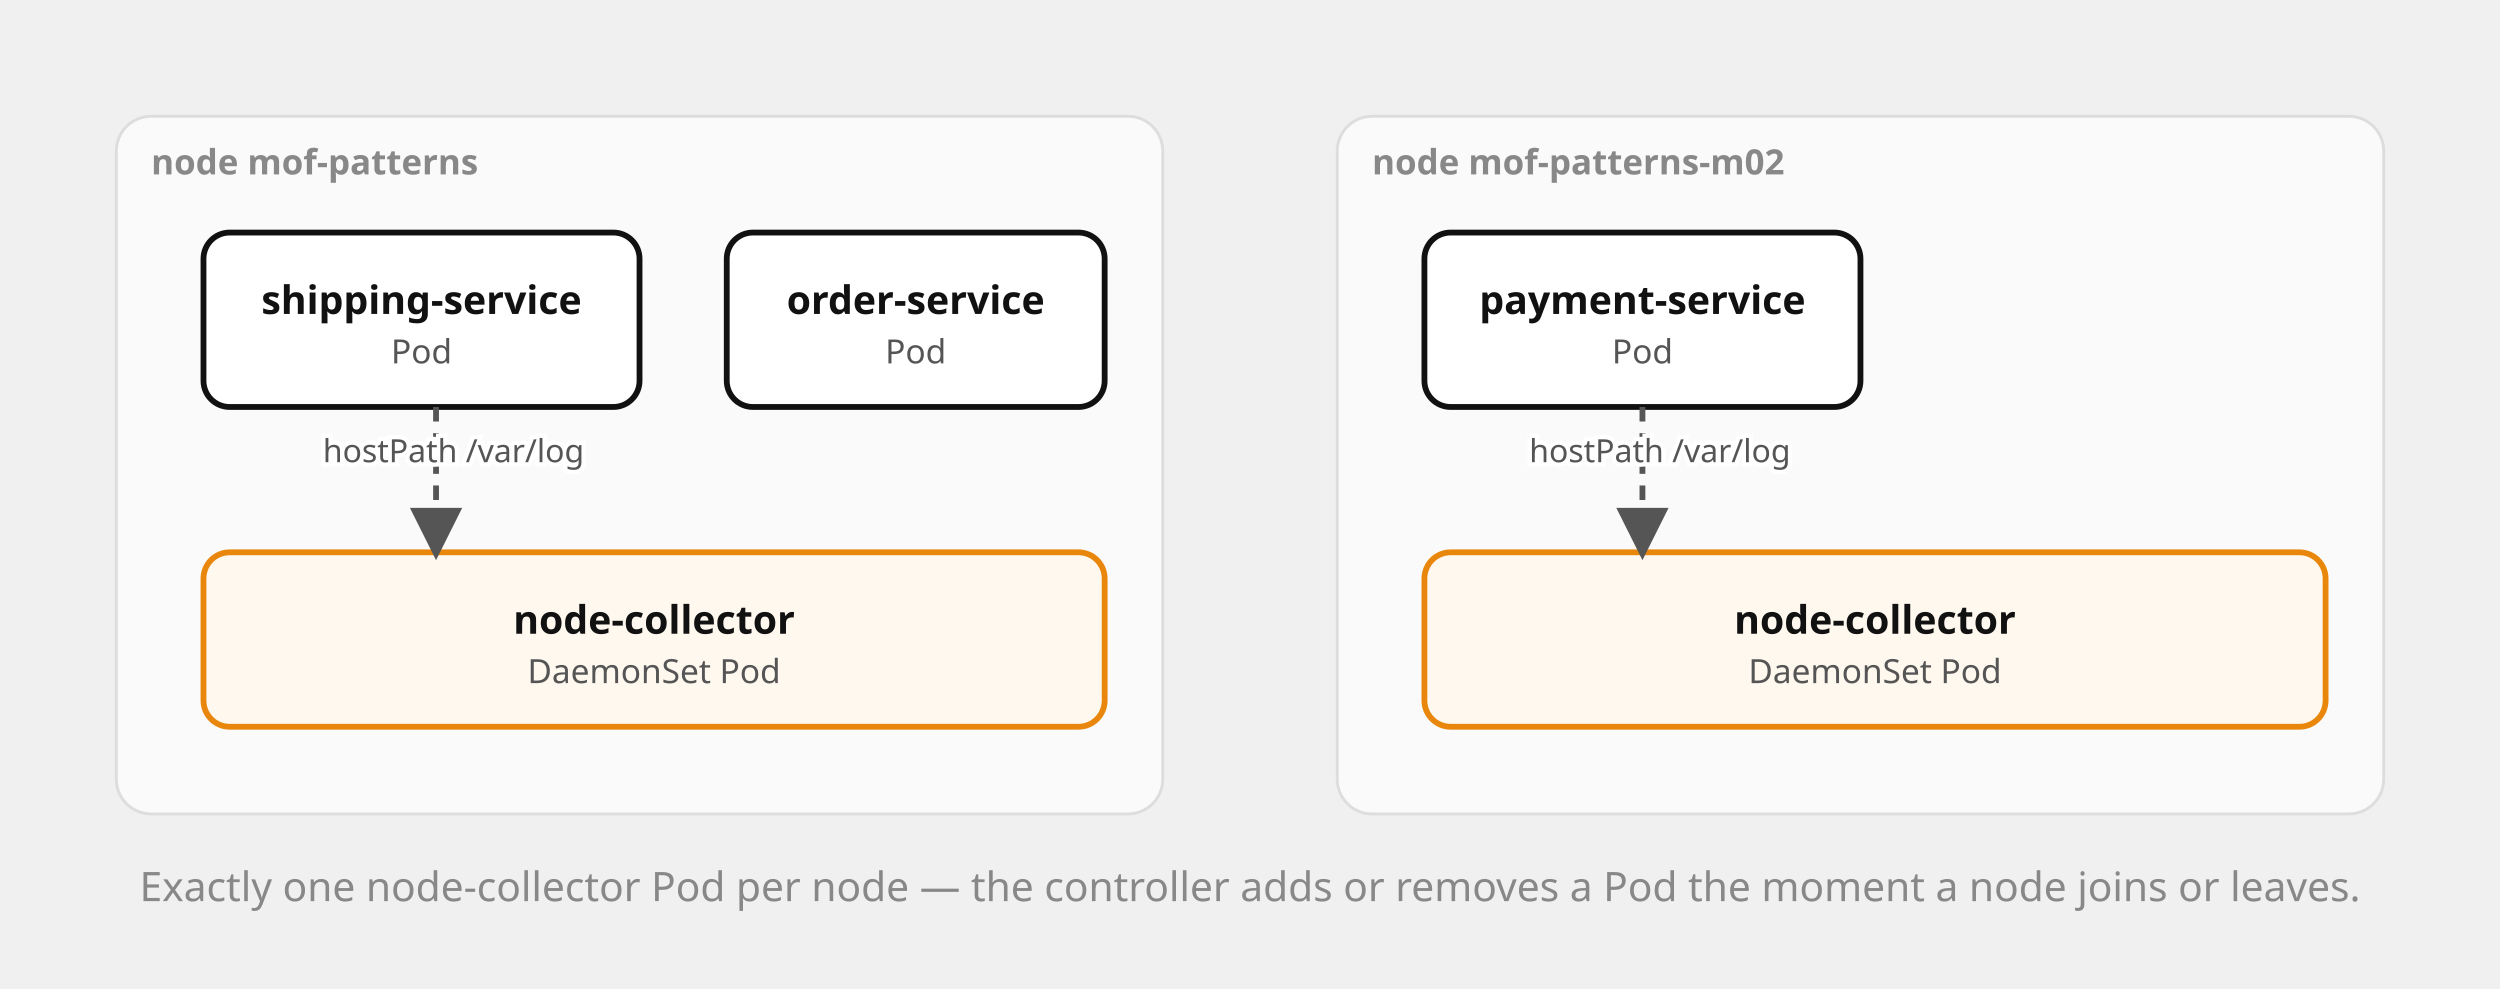
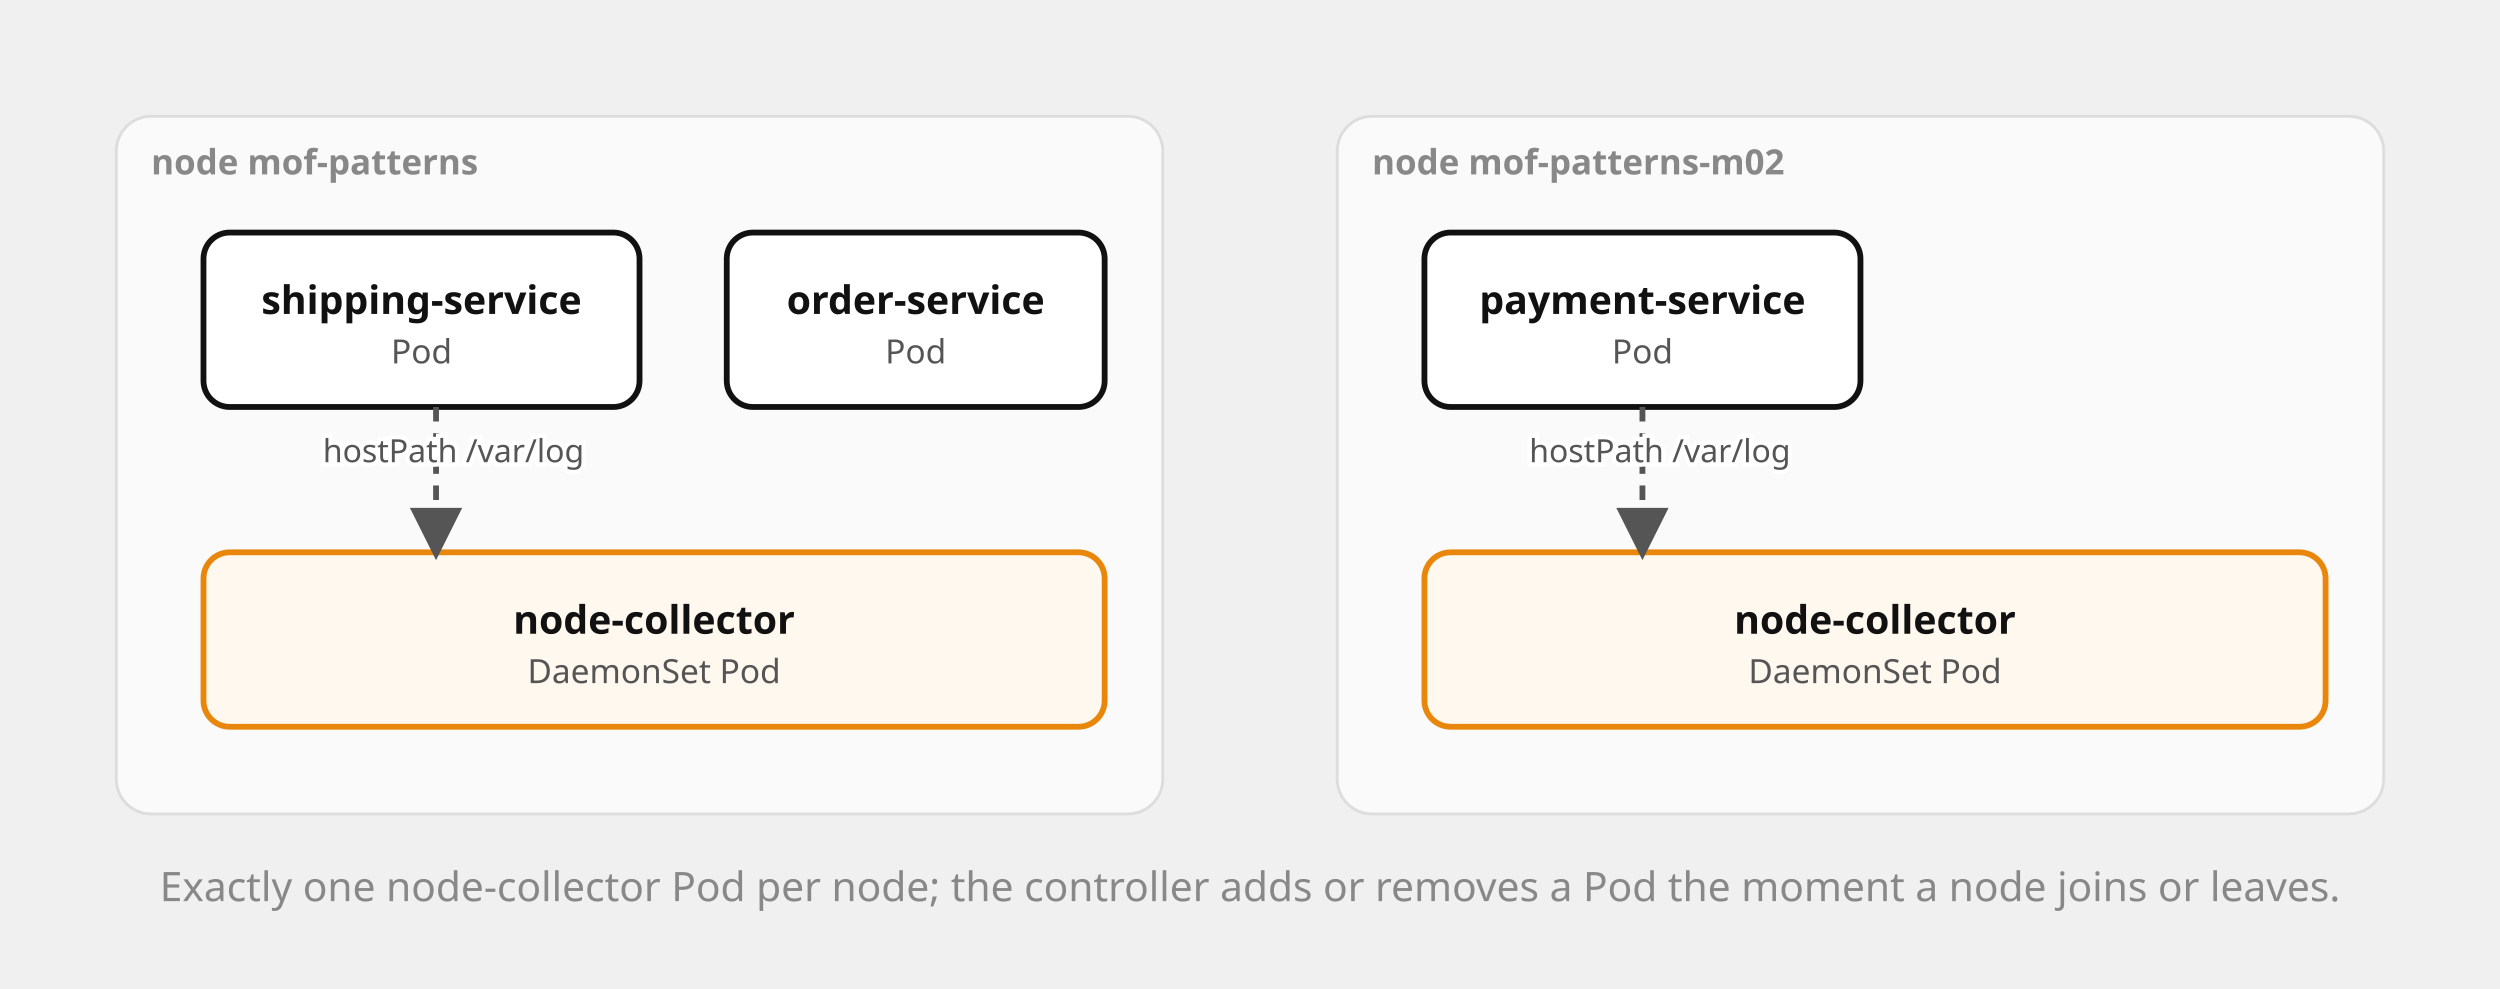
<svg xmlns="http://www.w3.org/2000/svg" viewBox="0 0 860 340" font-family="'Red Hat Text', system-ui, sans-serif" role="img">
  <defs>
    <marker id="a" viewBox="0 0 10 10" refX="8.5" refY="5" markerWidth="9" markerHeight="9" orient="auto-start-reverse">
      <path d="M0,0 L10,5 L0,10 z" fill="#555" />
    </marker>
    <marker id="am" viewBox="0 0 10 10" refX="8.5" refY="5" markerWidth="9" markerHeight="9" orient="auto-start-reverse">
      <path d="M0,0 L10,5 L0,10 z" fill="#b8650a" />
    </marker>
  </defs>
  <rect x="40" y="40" width="360" height="240" rx="12" fill="#fafafa" stroke="#ddd" />
  <text x="52" y="60" font-size="12" font-weight="700" fill="#888">node mof-patterns</text>
  <rect x="460" y="40" width="360" height="240" rx="12" fill="#fafafa" stroke="#ddd" />
  <text x="472" y="60" font-size="12" font-weight="700" fill="#888">node mof-patterns-m02</text>
  <rect x="70" y="80" width="150" height="60" rx="9" fill="#ffffff" stroke="#111111" stroke-width="2" />
  <text x="145.0" y="108.0" font-size="13.5" font-weight="700" fill="#111111" text-anchor="middle">shipping-service</text>
  <text x="145.0" y="125.0" font-size="11.5" fill="#555555" text-anchor="middle">Pod</text>
  <rect x="250" y="80" width="130" height="60" rx="9" fill="#ffffff" stroke="#111111" stroke-width="2" />
  <text x="315.0" y="108.0" font-size="13.5" font-weight="700" fill="#111111" text-anchor="middle">order-service</text>
  <text x="315.0" y="125.0" font-size="11.5" fill="#555555" text-anchor="middle">Pod</text>
  <rect x="70" y="190" width="310" height="60" rx="9" fill="#fff8ef" stroke="#e8870c" stroke-width="2" />
  <text x="225.0" y="218.0" font-size="13.5" font-weight="700" fill="#111111" text-anchor="middle">node-collector</text>
  <text x="225.0" y="235.0" font-size="11.5" fill="#555555" text-anchor="middle">DaemonSet Pod</text>
  <rect x="490" y="80" width="150" height="60" rx="9" fill="#ffffff" stroke="#111111" stroke-width="2" />
  <text x="565.0" y="108.0" font-size="13.5" font-weight="700" fill="#111111" text-anchor="middle">payment-service</text>
  <text x="565.0" y="125.0" font-size="11.5" fill="#555555" text-anchor="middle">Pod</text>
  <rect x="490" y="190" width="310" height="60" rx="9" fill="#fff8ef" stroke="#e8870c" stroke-width="2" />
  <text x="645.0" y="218.0" font-size="13.5" font-weight="700" fill="#111111" text-anchor="middle">node-collector</text>
  <text x="645.0" y="235.0" font-size="11.5" fill="#555555" text-anchor="middle">DaemonSet Pod</text>
  <path d="M150,140 L150,190" fill="none" stroke="#555" stroke-width="2" stroke-dasharray="5 4" marker-end="url(#a)" />
  <text x="156.0" y="159.0" font-size="11" fill="#ffffff" stroke="#ffffff" stroke-width="3" paint-order="stroke" text-anchor="middle">hostPath /var/log</text>
  <text x="156.0" y="159.0" font-size="11" fill="#555" text-anchor="middle">hostPath /var/log</text>
  <path d="M565,140 L565,190" fill="none" stroke="#555" stroke-width="2" stroke-dasharray="5 4" marker-end="url(#a)" />
  <text x="571.0" y="159.0" font-size="11" fill="#ffffff" stroke="#ffffff" stroke-width="3" paint-order="stroke" text-anchor="middle">hostPath /var/log</text>
  <text x="571.0" y="159.0" font-size="11" fill="#555" text-anchor="middle">hostPath /var/log</text>
-   <text x="430" y="310" font-size="14" fill="#888" text-anchor="middle">Exactly one node-collector Pod per node — the controller adds or removes a Pod the moment a node joins or leaves.</text>
+   <text x="430" y="310" font-size="14" fill="#888" text-anchor="middle">Exactly one node-collector Pod per node; the controller adds or removes a Pod the moment a node joins or leaves.</text>
</svg>
